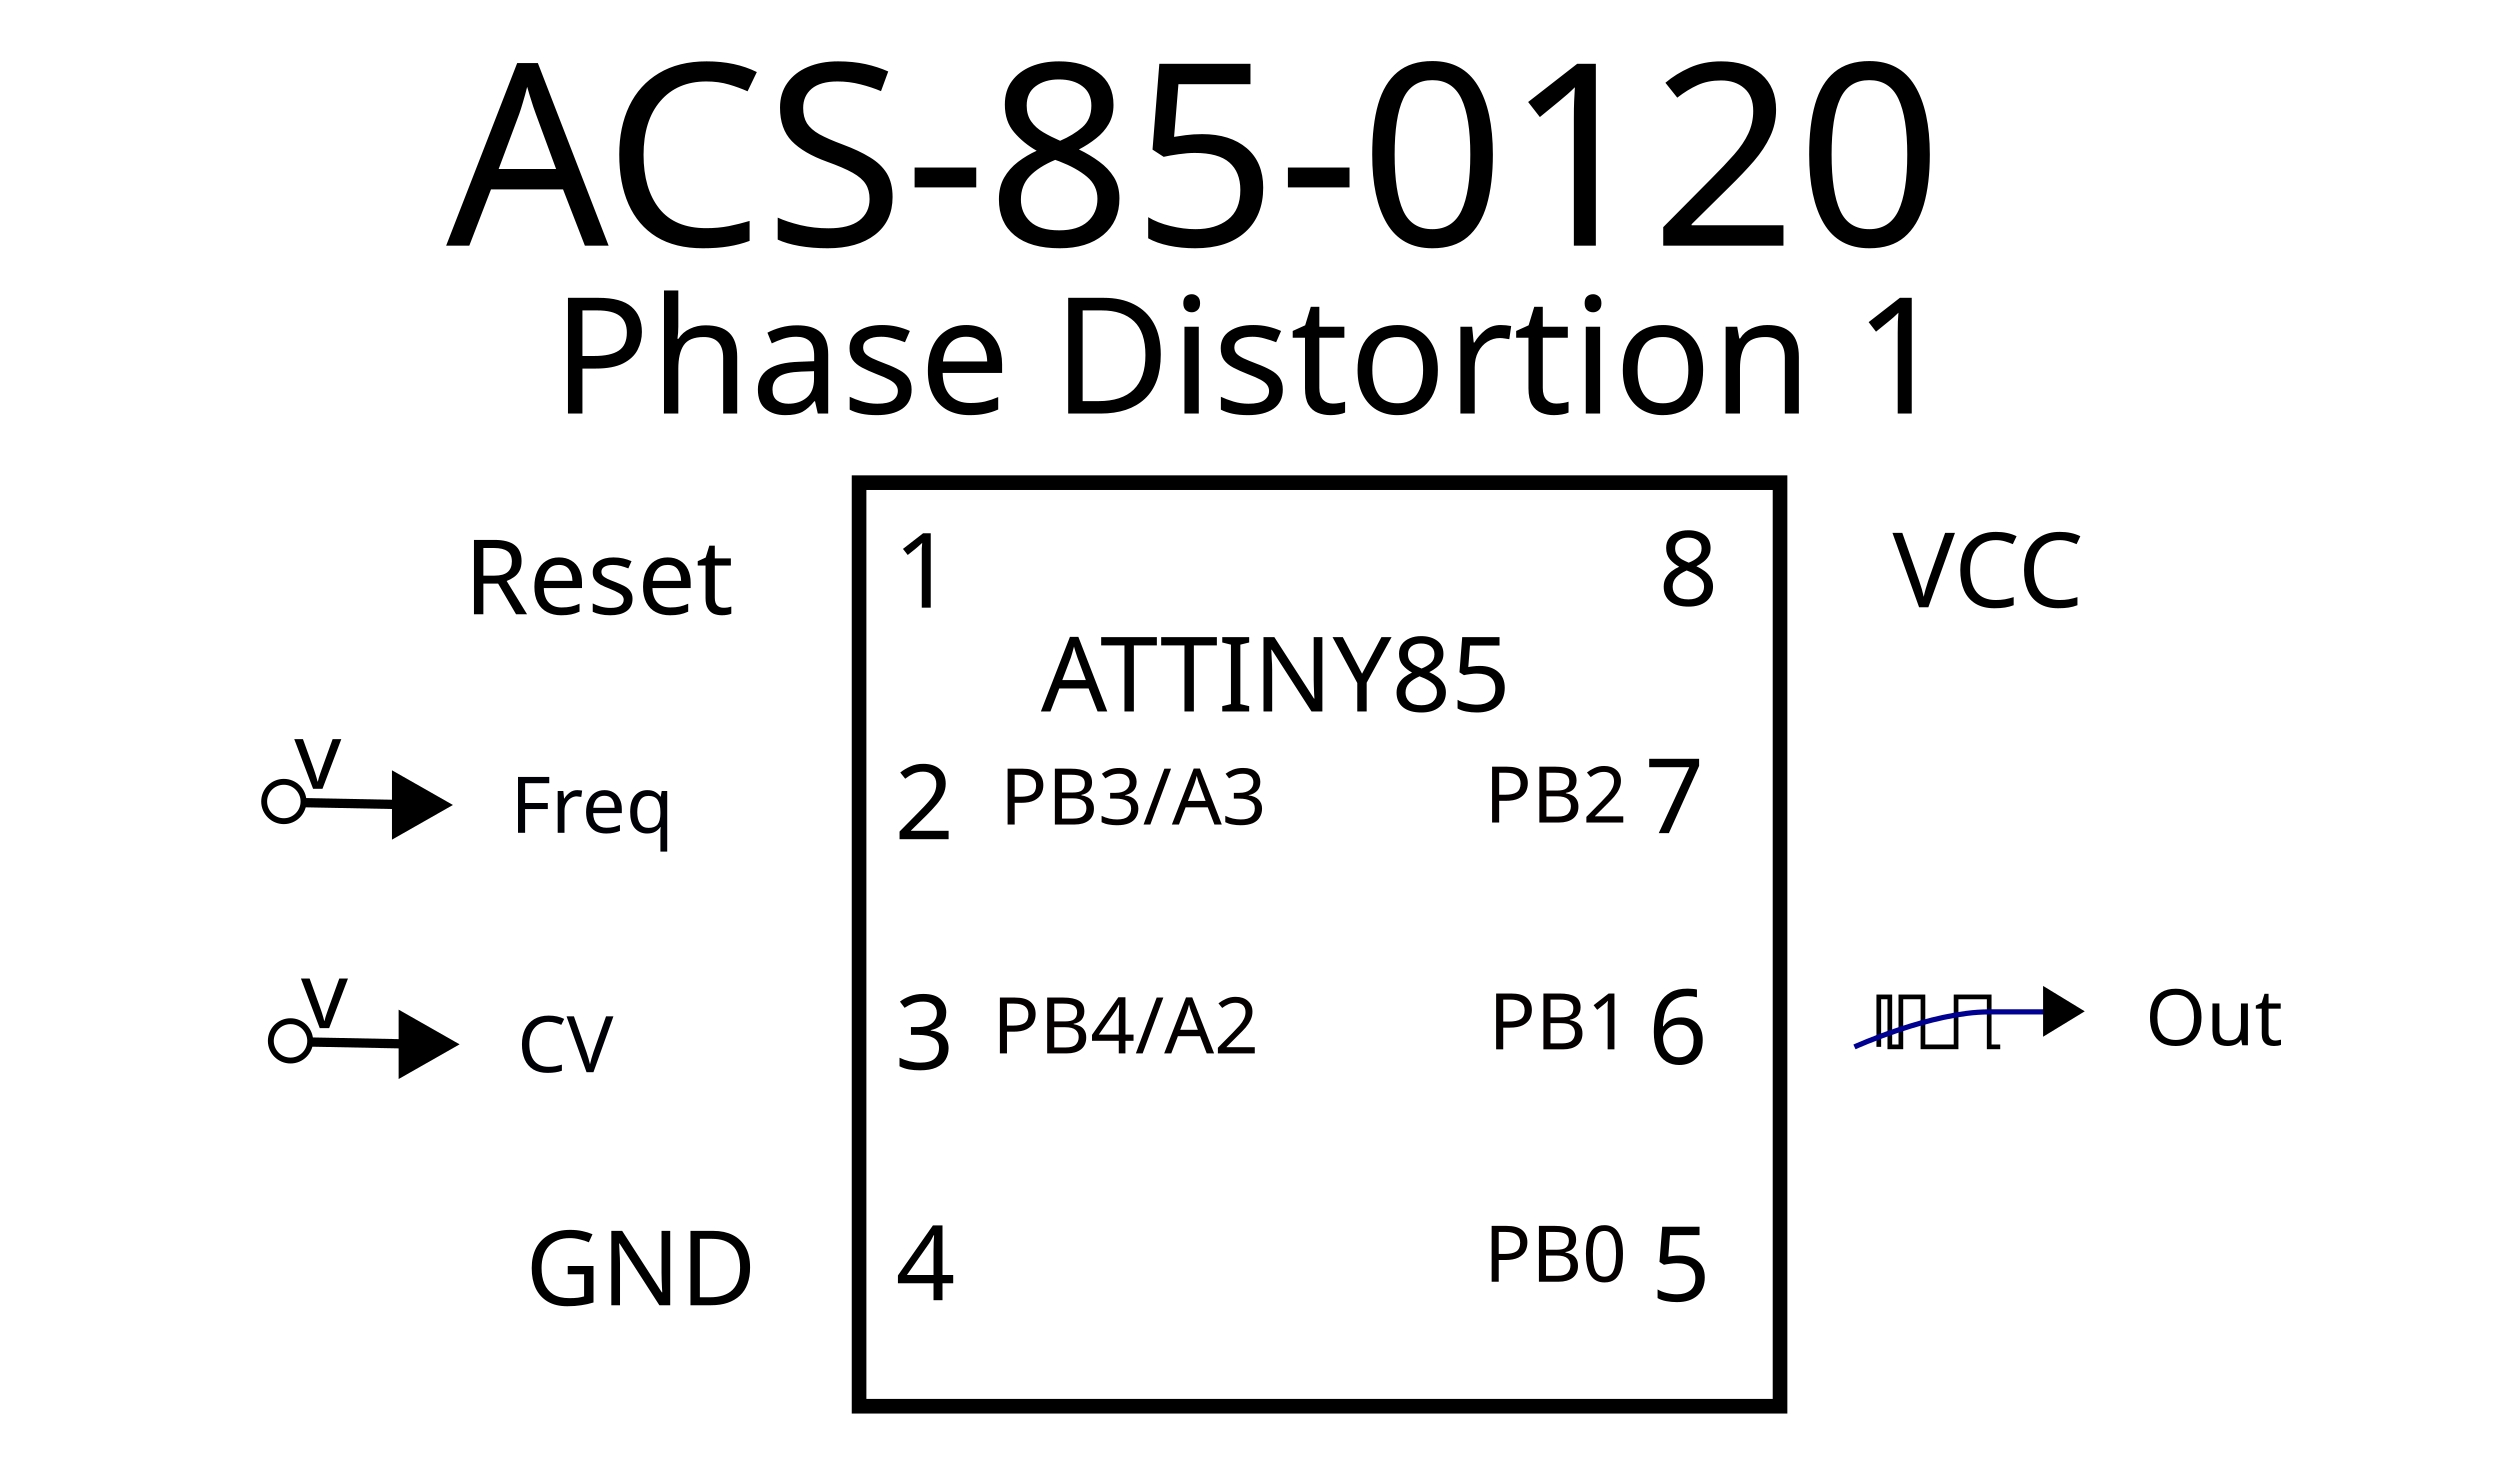
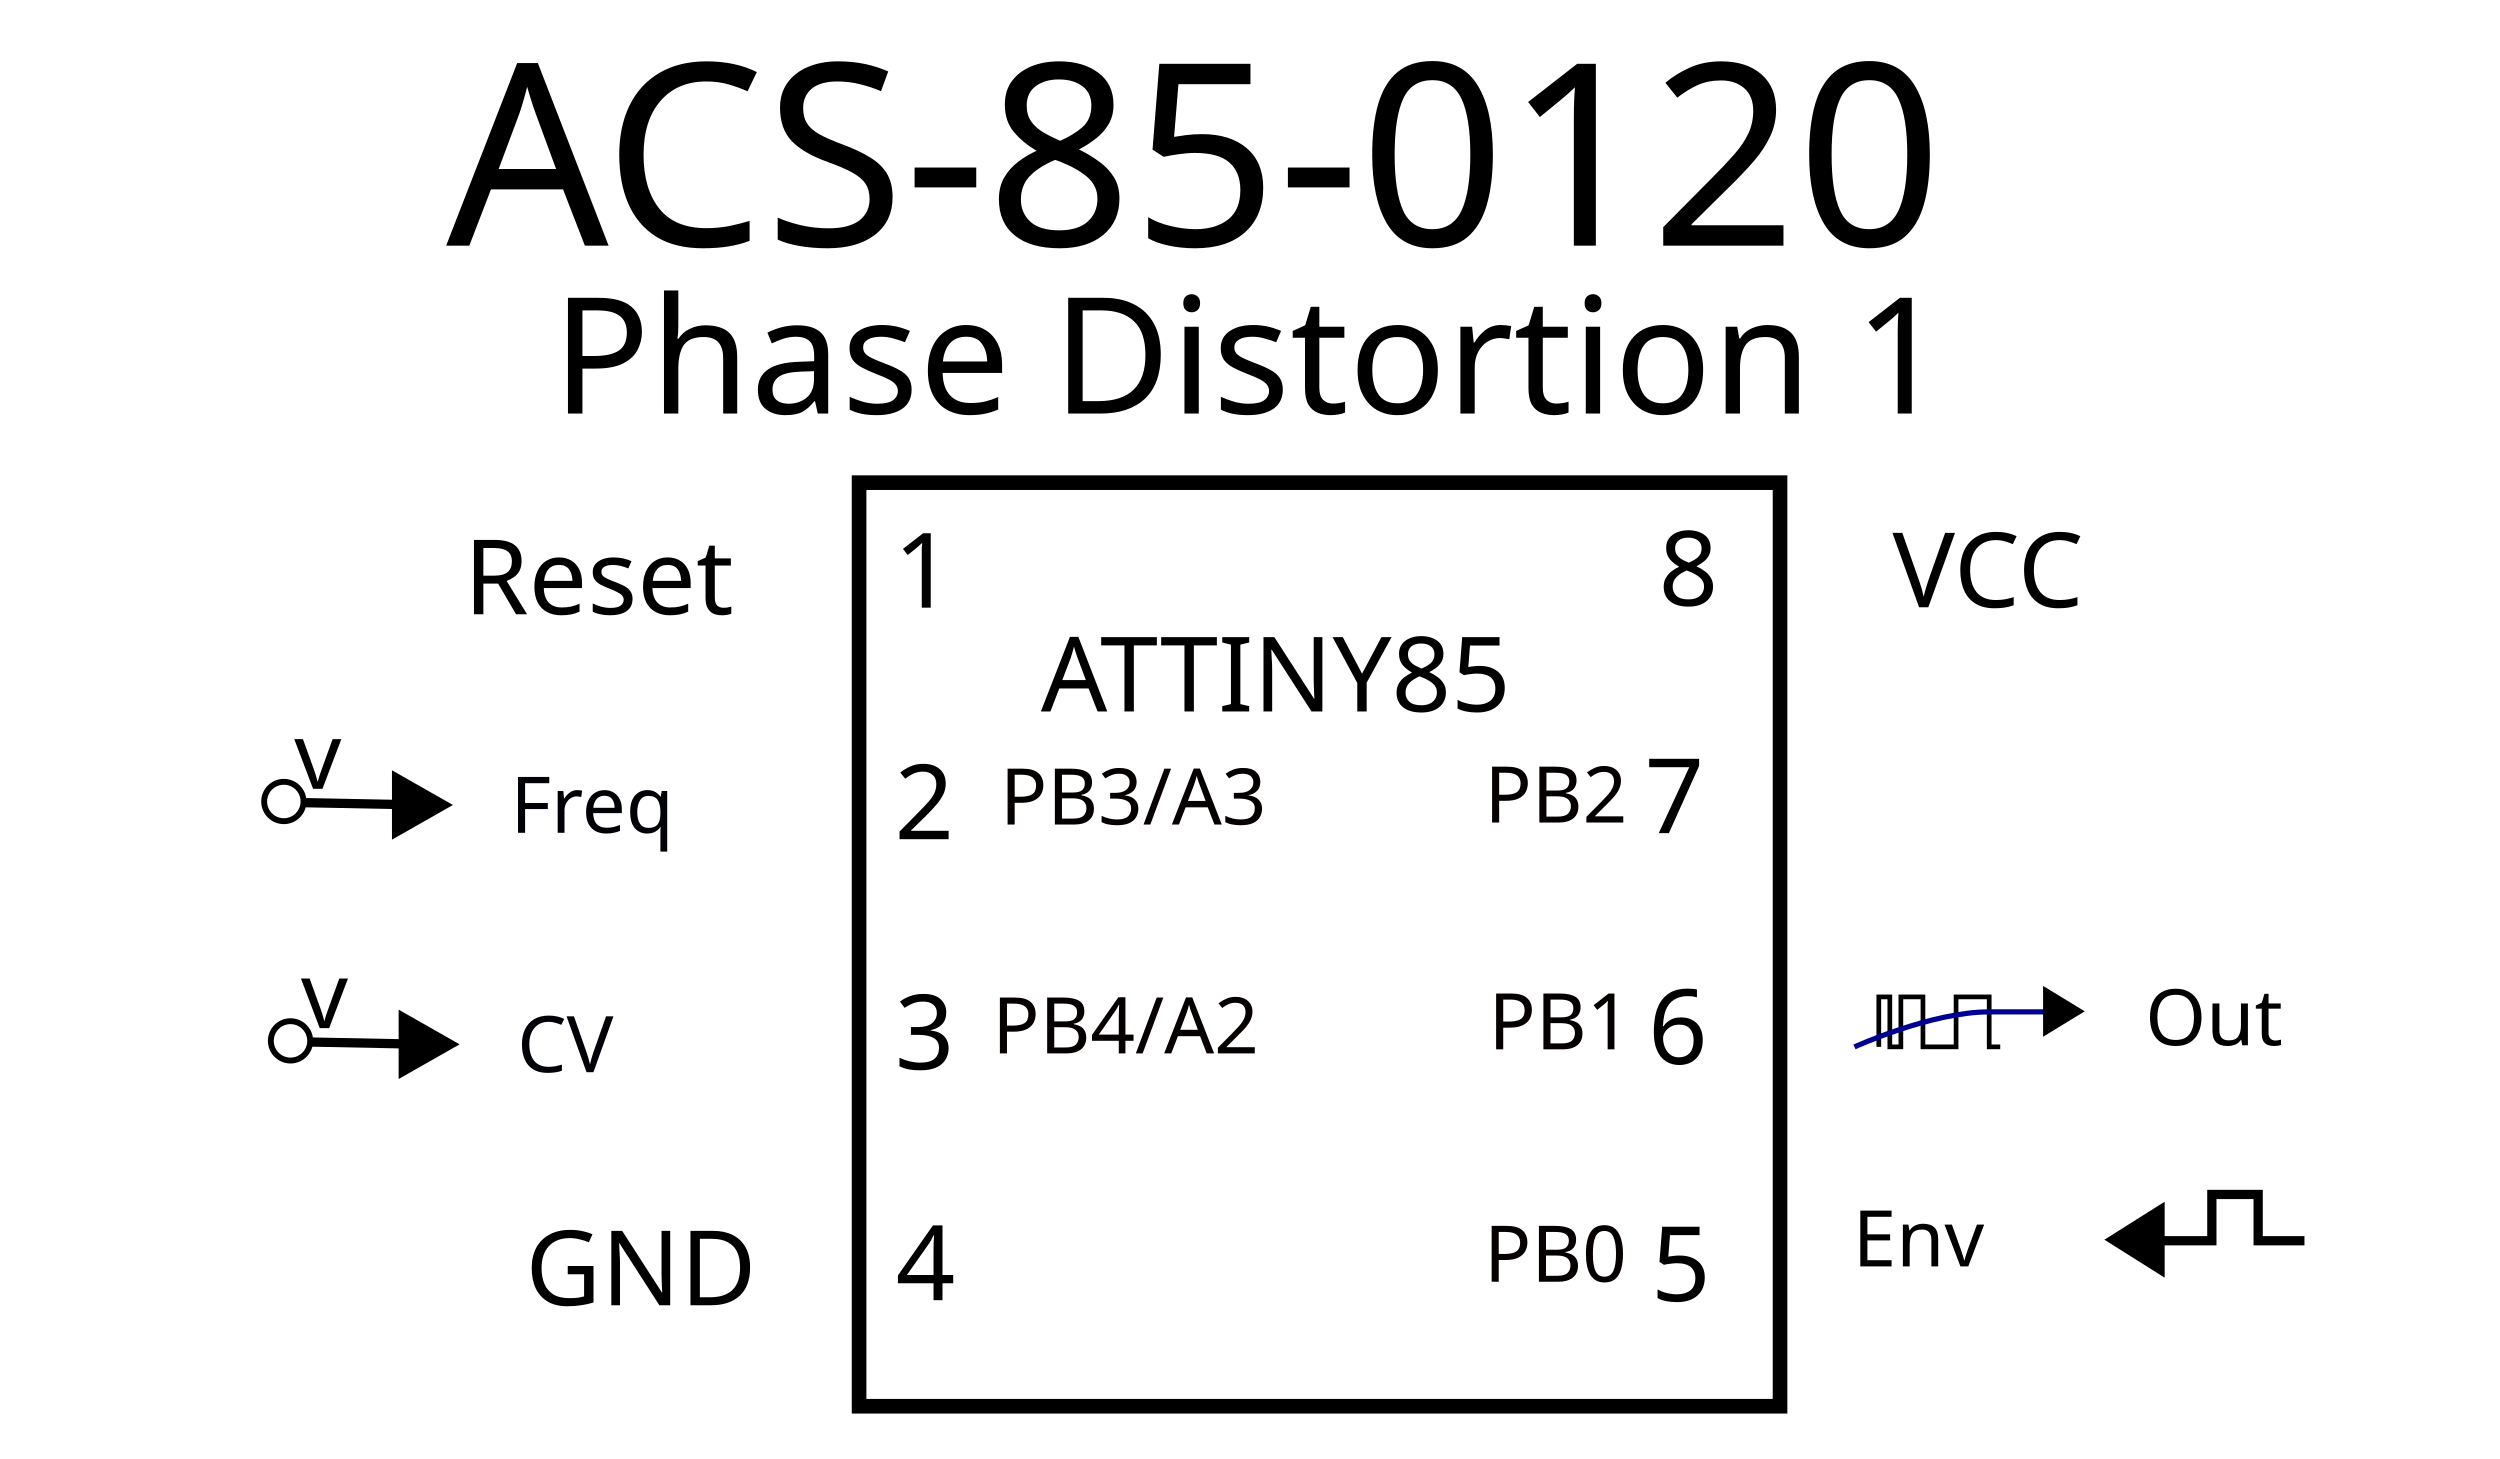
<svg xmlns="http://www.w3.org/2000/svg" width="3in" height="1.75in" viewBox="0 0 270 157.5" id="svg2" version="1.1">
  <defs id="defs4">
    <rect x="-33.281" y="888.768" width="367.5" height="215.156" id="rect1013" />
    <rect x="-21.094" y="889.237" width="367.031" height="187.5" id="rect1007" />
  </defs>
  <g id="layer1" transform="translate(0,-894.8622)">
    <g transform="translate(-24.75148,-29.67869)" id="g7079">
      <path id="path6995" d="m 227.661,1037.601 v -5.395 h 1.192 v 5.395 h 1.192 v -5.395 h 2.385 v 5.395 h 3.577 v -5.395 h 3.577 v 5.395 h 1.192" style="fill:none;fill-rule:evenodd;stroke:#000000;stroke-width:0.507px;stroke-linecap:butt;stroke-linejoin:miter;stroke-opacity:1" />
      <path id="path7016" d="m 225.032,1037.609 c 0,0 8.298,-3.784 14.521,-3.784 6.223,0 6.223,0 6.223,0" style="fill:none;fill-rule:evenodd;stroke:#000091;stroke-width:0.56px;stroke-linecap:butt;stroke-linejoin:miter;stroke-opacity:1" />
      <path id="path4204-8-9-3-6-4" d="m 245.69,1035.998 v -4.468 l 3.664,2.234 z" style="fill:#000000;fill-rule:evenodd;stroke:#000000;stroke-width:0.572px;stroke-linecap:butt;stroke-linejoin:miter;stroke-opacity:1" />
    </g>
    <rect style="fill:none;fill-rule:evenodd;stroke:#000000;stroke-width:1.58;stroke-linecap:butt;stroke-linejoin:miter;stroke-miterlimit:4;stroke-dasharray:none;stroke-opacity:1" id="rect3344" width="99.465" height="99.745" x="92.779" y="946.99" />
    <text xml:space="preserve" style="font-style:normal;font-weight:normal;line-height:0%;font-family:sans-serif;letter-spacing:0px;word-spacing:0px;fill:#000000;fill-opacity:1;stroke:none;stroke-width:1px;stroke-linecap:butt;stroke-linejoin:miter;stroke-opacity:1" x="96.519" y="960.487" id="text4146">
      <tspan id="tspan4148" x="96.519" y="960.487" style="font-size:11.25px;line-height:1.25">1</tspan>
    </text>
    <text xml:space="preserve" style="font-style:normal;font-weight:normal;line-height:0%;font-family:sans-serif;letter-spacing:0px;word-spacing:0px;fill:#000000;fill-opacity:1;stroke:none;stroke-width:1px;stroke-linecap:butt;stroke-linejoin:miter;stroke-opacity:1" x="96.607" y="985.495" id="text4146-0">
      <tspan id="tspan4148-1" x="96.607" y="985.495" style="font-size:11.25px;line-height:1.25">2</tspan>
    </text>
    <text xml:space="preserve" style="font-style:normal;font-weight:normal;line-height:0%;font-family:sans-serif;letter-spacing:0px;word-spacing:0px;fill:#000000;fill-opacity:1;stroke:none;stroke-width:1px;stroke-linecap:butt;stroke-linejoin:miter;stroke-opacity:1" x="96.648" y="1010.346" id="text4146-7">
      <tspan id="tspan4148-4" x="96.648" y="1010.346" style="font-size:11.25px;line-height:1.25">3</tspan>
    </text>
    <text xml:space="preserve" style="font-style:normal;font-weight:normal;line-height:0%;font-family:sans-serif;letter-spacing:0px;word-spacing:0px;fill:#000000;fill-opacity:1;stroke:none;stroke-width:1px;stroke-linecap:butt;stroke-linejoin:miter;stroke-opacity:1" x="96.744" y="1035.282" id="text4146-9">
      <tspan id="tspan4148-8" x="96.744" y="1035.282" style="font-size:11.25px;line-height:1.25">4</tspan>
    </text>
    <text xml:space="preserve" style="font-style:normal;font-weight:normal;line-height:0%;font-family:sans-serif;letter-spacing:0px;word-spacing:0px;fill:#000000;fill-opacity:1;stroke:none;stroke-width:1px;stroke-linecap:butt;stroke-linejoin:miter;stroke-opacity:1" x="178.318" y="1035.383" id="text4146-1">
      <tspan id="tspan4148-2" x="178.318" y="1035.383" style="font-size:11.25px;line-height:1.25">5</tspan>
    </text>
    <text xml:space="preserve" style="font-style:normal;font-weight:normal;line-height:0%;font-family:sans-serif;letter-spacing:0px;word-spacing:0px;fill:#000000;fill-opacity:1;stroke:none;stroke-width:1px;stroke-linecap:butt;stroke-linejoin:miter;stroke-opacity:1" x="177.987" y="1009.771" id="text4146-2">
      <tspan id="tspan4148-7" x="177.987" y="1009.771" style="font-size:11.25px;line-height:1.25">6</tspan>
    </text>
    <text xml:space="preserve" style="font-style:normal;font-weight:normal;line-height:0%;font-family:sans-serif;letter-spacing:0px;word-spacing:0px;fill:#000000;fill-opacity:1;stroke:none;stroke-width:1px;stroke-linecap:butt;stroke-linejoin:miter;stroke-opacity:1" x="177.615" y="984.841" id="text4146-8">
      <tspan id="tspan4148-3" x="177.615" y="984.841" style="font-size:11.25px;line-height:1.25">7</tspan>
    </text>
    <text xml:space="preserve" style="font-style:normal;font-weight:normal;line-height:0%;font-family:sans-serif;letter-spacing:0px;word-spacing:0px;fill:#000000;fill-opacity:1;stroke:none;stroke-width:1px;stroke-linecap:butt;stroke-linejoin:miter;stroke-opacity:1" x="179.132" y="960.267" id="text4146-8-5">
      <tspan id="tspan4148-3-6" x="179.132" y="960.267" style="font-size:11.25px;line-height:1.25">8</tspan>
    </text>
    <text xml:space="preserve" style="font-style:normal;font-weight:normal;line-height:0%;font-family:sans-serif;letter-spacing:0px;word-spacing:0px;fill:#000000;fill-opacity:1;stroke:none;stroke-width:1px;stroke-linecap:butt;stroke-linejoin:miter;stroke-opacity:1" x="48.183" y="921.393" id="text4262">
      <tspan id="tspan4264" x="48.183" y="921.393" style="font-size:27.5px;line-height:1.25">ACS-85-0120</tspan>
    </text>
    <rect style="fill:none;fill-opacity:1;stroke:none;stroke-width:0.656;stroke-miterlimit:4;stroke-dasharray:none;stroke-opacity:1" id="rect4266" width="129.078" height="8.419" x="85.754" y="952.528" />
    <rect style="fill:none;fill-opacity:1;stroke:none;stroke-width:0.656;stroke-miterlimit:4;stroke-dasharray:none;stroke-opacity:1" id="rect4266-7-9-4" width="129.078" height="8.419" x="85.754" y="1027.528" />
    <rect style="fill:none;fill-opacity:1;stroke:none;stroke-width:0.656;stroke-miterlimit:4;stroke-dasharray:none;stroke-opacity:1" id="rect4266-7-9-45" width="129.078" height="8.419" x="85.754" y="1002.528" />
    <rect style="fill:none;fill-opacity:1;stroke:none;stroke-width:0.656;stroke-miterlimit:4;stroke-dasharray:none;stroke-opacity:1" id="rect4266-7-9-5" width="129.078" height="8.419" x="85.754" y="977.528" />
    <rect style="fill:none;fill-opacity:1;stroke:none;stroke-width:0.656;stroke-miterlimit:4;stroke-dasharray:none;stroke-opacity:1" id="rect4266-5" width="129.078" height="8.419" x="192.067" y="951.778" />
    <rect style="fill:none;fill-opacity:1;stroke:none;stroke-width:0.656;stroke-miterlimit:4;stroke-dasharray:none;stroke-opacity:1" id="rect4266-7-9-4-4" width="129.078" height="8.419" x="192.067" y="1026.778" />
    <rect style="fill:none;fill-opacity:1;stroke:none;stroke-width:0.656;stroke-miterlimit:4;stroke-dasharray:none;stroke-opacity:1" id="rect4266-7-9-45-1" width="129.078" height="8.419" x="192.067" y="1001.778" />
    <rect style="fill:none;fill-opacity:1;stroke:none;stroke-width:0.656;stroke-miterlimit:4;stroke-dasharray:none;stroke-opacity:1" id="rect4266-7-9-5-8" width="129.078" height="8.419" x="192.067" y="976.778" />
    <text xml:space="preserve" style="font-style:normal;font-weight:normal;line-height:0%;font-family:sans-serif;letter-spacing:0px;word-spacing:0px;fill:#000000;fill-opacity:1;stroke:none;stroke-width:1px;stroke-linecap:butt;stroke-linejoin:miter;stroke-opacity:1" x="112.415" y="971.702" id="text4146-7-22">
      <tspan id="tspan4148-4-3" x="112.415" y="971.702" style="font-size:11.25px;line-height:1.25">ATTINY85</tspan>
    </text>
    <text xml:space="preserve" style="font-style:normal;font-weight:normal;line-height:0%;font-family:sans-serif;letter-spacing:0px;word-spacing:0px;fill:#000000;fill-opacity:1;stroke:none;stroke-width:1px;stroke-linecap:butt;stroke-linejoin:miter;stroke-opacity:1" x="56.739" y="1035.827" id="text4146-7-22-4">
      <tspan id="tspan4148-4-3-8" x="56.739" y="1035.827" style="font-size:11.25px;line-height:1.25">GND</tspan>
    </text>
    <text xml:space="preserve" style="font-style:normal;font-weight:normal;line-height:0%;font-family:sans-serif;letter-spacing:0px;word-spacing:0px;fill:#000000;fill-opacity:1;stroke:none;stroke-width:1px;stroke-linecap:butt;stroke-linejoin:miter;stroke-opacity:1" x="204.387" y="960.446" id="text4146-7-22-4-9">
      <tspan id="tspan4148-4-3-8-0" x="204.387" y="960.446" style="font-size:11.25px;line-height:1.25">VCC</tspan>
    </text>
    <text xml:space="preserve" style="font-style:normal;font-weight:normal;line-height:0%;font-family:sans-serif;letter-spacing:0px;word-spacing:0px;fill:#000000;fill-opacity:1;stroke:none;stroke-width:1px;stroke-linecap:butt;stroke-linejoin:miter;stroke-opacity:1" x="50.094" y="961.202" id="text4146-7-22-4-9-0">
      <tspan id="tspan4148-4-3-8-0-8" x="50.094" y="961.202" style="font-size:11.25px;line-height:1.25">Reset</tspan>
    </text>
    <text xml:space="preserve" style="font-style:normal;font-weight:normal;line-height:0%;font-family:sans-serif;letter-spacing:0px;word-spacing:0px;fill:#000078;fill-opacity:1;stroke:none;stroke-width:1px;stroke-linecap:butt;stroke-linejoin:miter;stroke-opacity:1" x="56.917" y="971.548" id="text4146-7-22-4-9-2-7-7-0-2">
      <tspan id="tspan4148-4-3-8-0-2-2-3-8-3" x="56.917" y="971.548" style="font-size:8.438px;line-height:1.25;fill:#000078;fill-opacity:1"> </tspan>
    </text>
    <text xml:space="preserve" style="font-style:normal;font-weight:normal;line-height:0%;font-family:sans-serif;letter-spacing:0px;word-spacing:0px;fill:#000007;fill-opacity:1;stroke:none;stroke-width:1px;stroke-linecap:butt;stroke-linejoin:miter;stroke-opacity:1" x="55.134" y="984.804" id="text4146-7-22-4-9-2-7-7-0-2-2">
      <tspan id="tspan4148-4-3-8-0-2-2-3-8-3-8" x="55.134" y="984.804" style="font-size:8.438px;line-height:1.25;fill:#000007;fill-opacity:1">Freq</tspan>
    </text>
    <text xml:space="preserve" style="font-style:normal;font-weight:normal;line-height:0%;font-family:sans-serif;letter-spacing:0px;word-spacing:0px;fill:#000000;fill-opacity:1;stroke:none;stroke-width:1px;stroke-linecap:butt;stroke-linejoin:miter;stroke-opacity:1" x="231.684" y="1007.753" id="text4146-7-22-4-9-2-7-7-3">
      <tspan id="tspan4148-4-3-8-0-2-2-3-1" x="231.684" y="1007.753" style="font-size:8.438px;line-height:1.25">Out </tspan>
    </text>
    <text xml:space="preserve" style="font-style:normal;font-weight:normal;line-height:0%;font-family:sans-serif;letter-spacing:0px;word-spacing:0px;fill:#000000;fill-opacity:1;stroke:none;stroke-width:1px;stroke-linecap:butt;stroke-linejoin:miter;stroke-opacity:1" x="59.636" y="939.528" id="text4262-6">
      <tspan id="tspan4264-1" x="59.636" y="939.528" style="font-style:normal;font-variant:normal;font-weight:normal;font-stretch:normal;font-size:17.5px;line-height:1.25;font-family:sans-serif;-inkscape-font-specification:'sans-serif, Normal';font-variant-ligatures:normal;font-variant-caps:normal;font-variant-numeric:normal;font-variant-east-asian:normal">Phase Distortion 1</tspan>
    </text>
    <g id="g4290-5" transform="translate(-190.5743,16.43717)">
      <path id="path4204-0-1-1" d="m 233.311,968.413 v -6.102 l 5.362,3.051 z" style="fill:#000000;fill-rule:evenodd;stroke:#000000;stroke-width:0.809px;stroke-linecap:butt;stroke-linejoin:miter;stroke-opacity:1" />
      <text xml:space="preserve" style="font-style:normal;font-weight:normal;line-height:0%;font-family:sans-serif;letter-spacing:0px;word-spacing:0px;fill:#000000;fill-opacity:1;stroke:none;stroke-width:1px;stroke-linecap:butt;stroke-linejoin:miter;stroke-opacity:1" x="222.354" y="963.612" id="text4250-8">
        <tspan id="tspan4252-3" x="222.354" y="963.612" style="font-size:10px;line-height:1.25">v</tspan>
      </text>
      <path style="fill:none;fill-rule:evenodd;stroke:#000000;stroke-width:1px;stroke-linecap:butt;stroke-linejoin:miter;stroke-opacity:1" d="m 236.104,965.362 -12.75,-0.25" id="path4276-7" />
      <circle style="opacity:1;fill:none;fill-opacity:1;stroke:#000000;stroke-width:0.636;stroke-linejoin:round;stroke-miterlimit:4;stroke-dasharray:none;stroke-opacity:1" id="path4284-0" cx="221.229" cy="964.987" r="2.125" />
    </g>
    <text xml:space="preserve" style="font-style:normal;font-weight:normal;line-height:0%;font-family:sans-serif;letter-spacing:0px;word-spacing:0px;fill:#040000;fill-opacity:1;stroke:none;stroke-width:1px;stroke-linecap:butt;stroke-linejoin:miter;stroke-opacity:1" x="108.009" y="983.91" id="text4146-7-22-4-9-2-7-7-0-2-5">
      <tspan id="tspan4148-4-3-8-0-2-2-3-8-3-9" x="108.009" y="983.91" style="font-size:8.438px;line-height:1.25;fill:#040000;fill-opacity:1">PB3/A3</tspan>
    </text>
    <text xml:space="preserve" style="font-style:normal;font-weight:normal;line-height:0%;font-family:sans-serif;letter-spacing:0px;word-spacing:0px;fill:#040000;fill-opacity:1;stroke:none;stroke-width:1px;stroke-linecap:butt;stroke-linejoin:miter;stroke-opacity:1" x="104.98" y="1008.631" id="text4146-7-22-4-9-2-7-7-5">
      <tspan id="tspan4148-4-3-8-0-2-2-3-3" x="104.98" y="1008.631" style="font-size:8.438px;line-height:1.25;fill:#040000;fill-opacity:1"> PB4/A2</tspan>
    </text>
    <text xml:space="preserve" style="font-style:normal;font-weight:normal;line-height:0%;font-family:sans-serif;letter-spacing:0px;word-spacing:0px;fill:#040000;fill-opacity:1;stroke:none;stroke-width:1px;stroke-linecap:butt;stroke-linejoin:miter;stroke-opacity:1" x="160.331" y="983.695" id="text4146-7-22-4-9-2-7-71">
      <tspan id="tspan4148-4-3-8-0-2-2-32" x="160.331" y="983.695" style="font-size:8.438px;line-height:1.25;fill:#040000;fill-opacity:1">PB2</tspan>
    </text>
    <text xml:space="preserve" style="font-style:normal;font-weight:normal;line-height:0%;font-family:sans-serif;letter-spacing:0px;word-spacing:0px;fill:#040000;fill-opacity:1;stroke:none;stroke-width:1px;stroke-linecap:butt;stroke-linejoin:miter;stroke-opacity:1" x="160.771" y="1008.194" id="text4146-7-22-4-9-2-2">
      <tspan id="tspan4148-4-3-8-0-2-3" x="160.771" y="1008.194" style="font-size:8.438px;line-height:1.25;fill:#040000;fill-opacity:1">PB1</tspan>
    </text>
    <text xml:space="preserve" style="font-style:normal;font-weight:normal;line-height:0%;font-family:sans-serif;letter-spacing:0px;word-spacing:0px;fill:#040000;fill-opacity:1;stroke:none;stroke-width:1px;stroke-linecap:butt;stroke-linejoin:miter;stroke-opacity:1" x="160.287" y="1033.289" id="text4146-7-22-4-9-2-4-5">
      <tspan id="tspan4148-4-3-8-0-2-5-1" x="160.287" y="1033.289" style="font-size:8.438px;line-height:1.25;fill:#040000;fill-opacity:1">PB0</tspan>
    </text>
-     <text xml:space="preserve" id="text1005" style="fill:black;fill-opacity:1;stroke:none;font-family:sans-serif;font-style:normal;font-weight:normal;font-size:37.5px;line-height:1.25;letter-spacing:0px;word-spacing:0px;white-space:pre;shape-inside:url(#rect1007);" />
-     <text xml:space="preserve" id="text1011" style="fill:black;fill-opacity:1;stroke:none;font-family:sans-serif;font-style:normal;font-weight:normal;font-size:37.5px;line-height:1.25;letter-spacing:0px;word-spacing:0px;white-space:pre;shape-inside:url(#rect1013);" />
+     <text xml:space="preserve" id="text1005" style="fill:black;fill-opacity:1;stroke:none;font-family:sans-serif;font-style:normal;font-weight:normal;font-size:37.5px;line-height:1.25;letter-spacing:0px;word-spacing:0px;white-space:pre;shape-inside:url(#rect1007)" />
+     <text xml:space="preserve" id="text1011" style="fill:black;fill-opacity:1;stroke:none;font-family:sans-serif;font-style:normal;font-weight:normal;font-size:37.5px;line-height:1.25;letter-spacing:0px;word-spacing:0px;white-space:pre;shape-inside:url(#rect1013)" />
    <text xml:space="preserve" style="font-style:normal;font-weight:normal;line-height:0%;font-family:sans-serif;letter-spacing:0px;word-spacing:0px;fill:#000078;fill-opacity:1;stroke:none;stroke-width:1px;stroke-linecap:butt;stroke-linejoin:miter;stroke-opacity:1" x="57.637" y="997.4" id="text4146-7-22-4-9-2-7-7-0-2-7">
      <tspan id="tspan4148-4-3-8-0-2-2-3-8-3-7" x="57.637" y="997.4" style="font-size:8.438px;line-height:1.25;fill:#000078;fill-opacity:1"> </tspan>
    </text>
    <text xml:space="preserve" style="font-style:normal;font-weight:normal;line-height:0%;font-family:sans-serif;letter-spacing:0px;word-spacing:0px;fill:#000007;fill-opacity:1;stroke:none;stroke-width:1px;stroke-linecap:butt;stroke-linejoin:miter;stroke-opacity:1" x="55.854" y="1010.656" id="text4146-7-22-4-9-2-7-7-0-2-2-5">
      <tspan id="tspan4148-4-3-8-0-2-2-3-8-3-8-1" x="55.854" y="1010.656" style="font-size:8.438px;line-height:1.25;fill:#000007;fill-opacity:1">CV</tspan>
    </text>
    <g id="g4290-5-0" transform="translate(-189.8542,42.28902)">
      <path id="path4204-0-1-1-1" d="m 233.311,968.413 v -6.102 l 5.362,3.051 z" style="fill:#000000;fill-rule:evenodd;stroke:#000000;stroke-width:0.809px;stroke-linecap:butt;stroke-linejoin:miter;stroke-opacity:1" />
      <text xml:space="preserve" style="font-style:normal;font-weight:normal;line-height:0%;font-family:sans-serif;letter-spacing:0px;word-spacing:0px;fill:#000000;fill-opacity:1;stroke:none;stroke-width:1px;stroke-linecap:butt;stroke-linejoin:miter;stroke-opacity:1" x="222.354" y="963.612" id="text4250-8-9">
        <tspan id="tspan4252-3-3" x="222.354" y="963.612" style="font-size:10px;line-height:1.25">v</tspan>
      </text>
      <path style="fill:none;fill-rule:evenodd;stroke:#000000;stroke-width:1px;stroke-linecap:butt;stroke-linejoin:miter;stroke-opacity:1" d="m 236.104,965.362 -12.75,-0.25" id="path4276-7-6" />
      <circle style="opacity:1;fill:none;fill-opacity:1;stroke:#000000;stroke-width:0.636;stroke-linejoin:round;stroke-miterlimit:4;stroke-dasharray:none;stroke-opacity:1" id="path4284-0-7" cx="221.229" cy="964.987" r="2.125" />
    </g>
+     <text xml:space="preserve" style="font-style:normal;font-weight:normal;line-height:0%;font-family:sans-serif;letter-spacing:0px;word-spacing:0px;fill:#000000;fill-opacity:1;stroke:none;stroke-width:1px;stroke-linecap:butt;stroke-linejoin:miter;stroke-opacity:1" x="200.1" y="1031.636" id="text4146-7-22-4-9-2-7-5">
+       <tspan id="tspan4148-4-3-8-0-2-2-1" x="200.1" y="1031.636" style="font-size:8.438px;line-height:1.25">Env</tspan>
+     </text>
+     <g transform="matrix(-1,0,0,1,446.6964,62.08091)" id="g4917-7-3-9-9">
+       <path id="path4202-3-3-3-7-1-2" d="m 197.816,966.782 h 5 v -5 h 5 v 5 h 5 5 v 0" style="fill:none;fill-rule:evenodd;stroke:#000000;stroke-width:1px;stroke-linecap:butt;stroke-linejoin:miter;stroke-opacity:1" />
+       <path id="path4204-8-9-3-9-6-0" d="m 213.334,970.009 v -6.679 l 5.301,3.34 z" style="fill:#000000;fill-rule:evenodd;stroke:#000000;stroke-width:0.841px;stroke-linecap:butt;stroke-linejoin:miter;stroke-opacity:1" />
+     </g>
  </g>
</svg>
